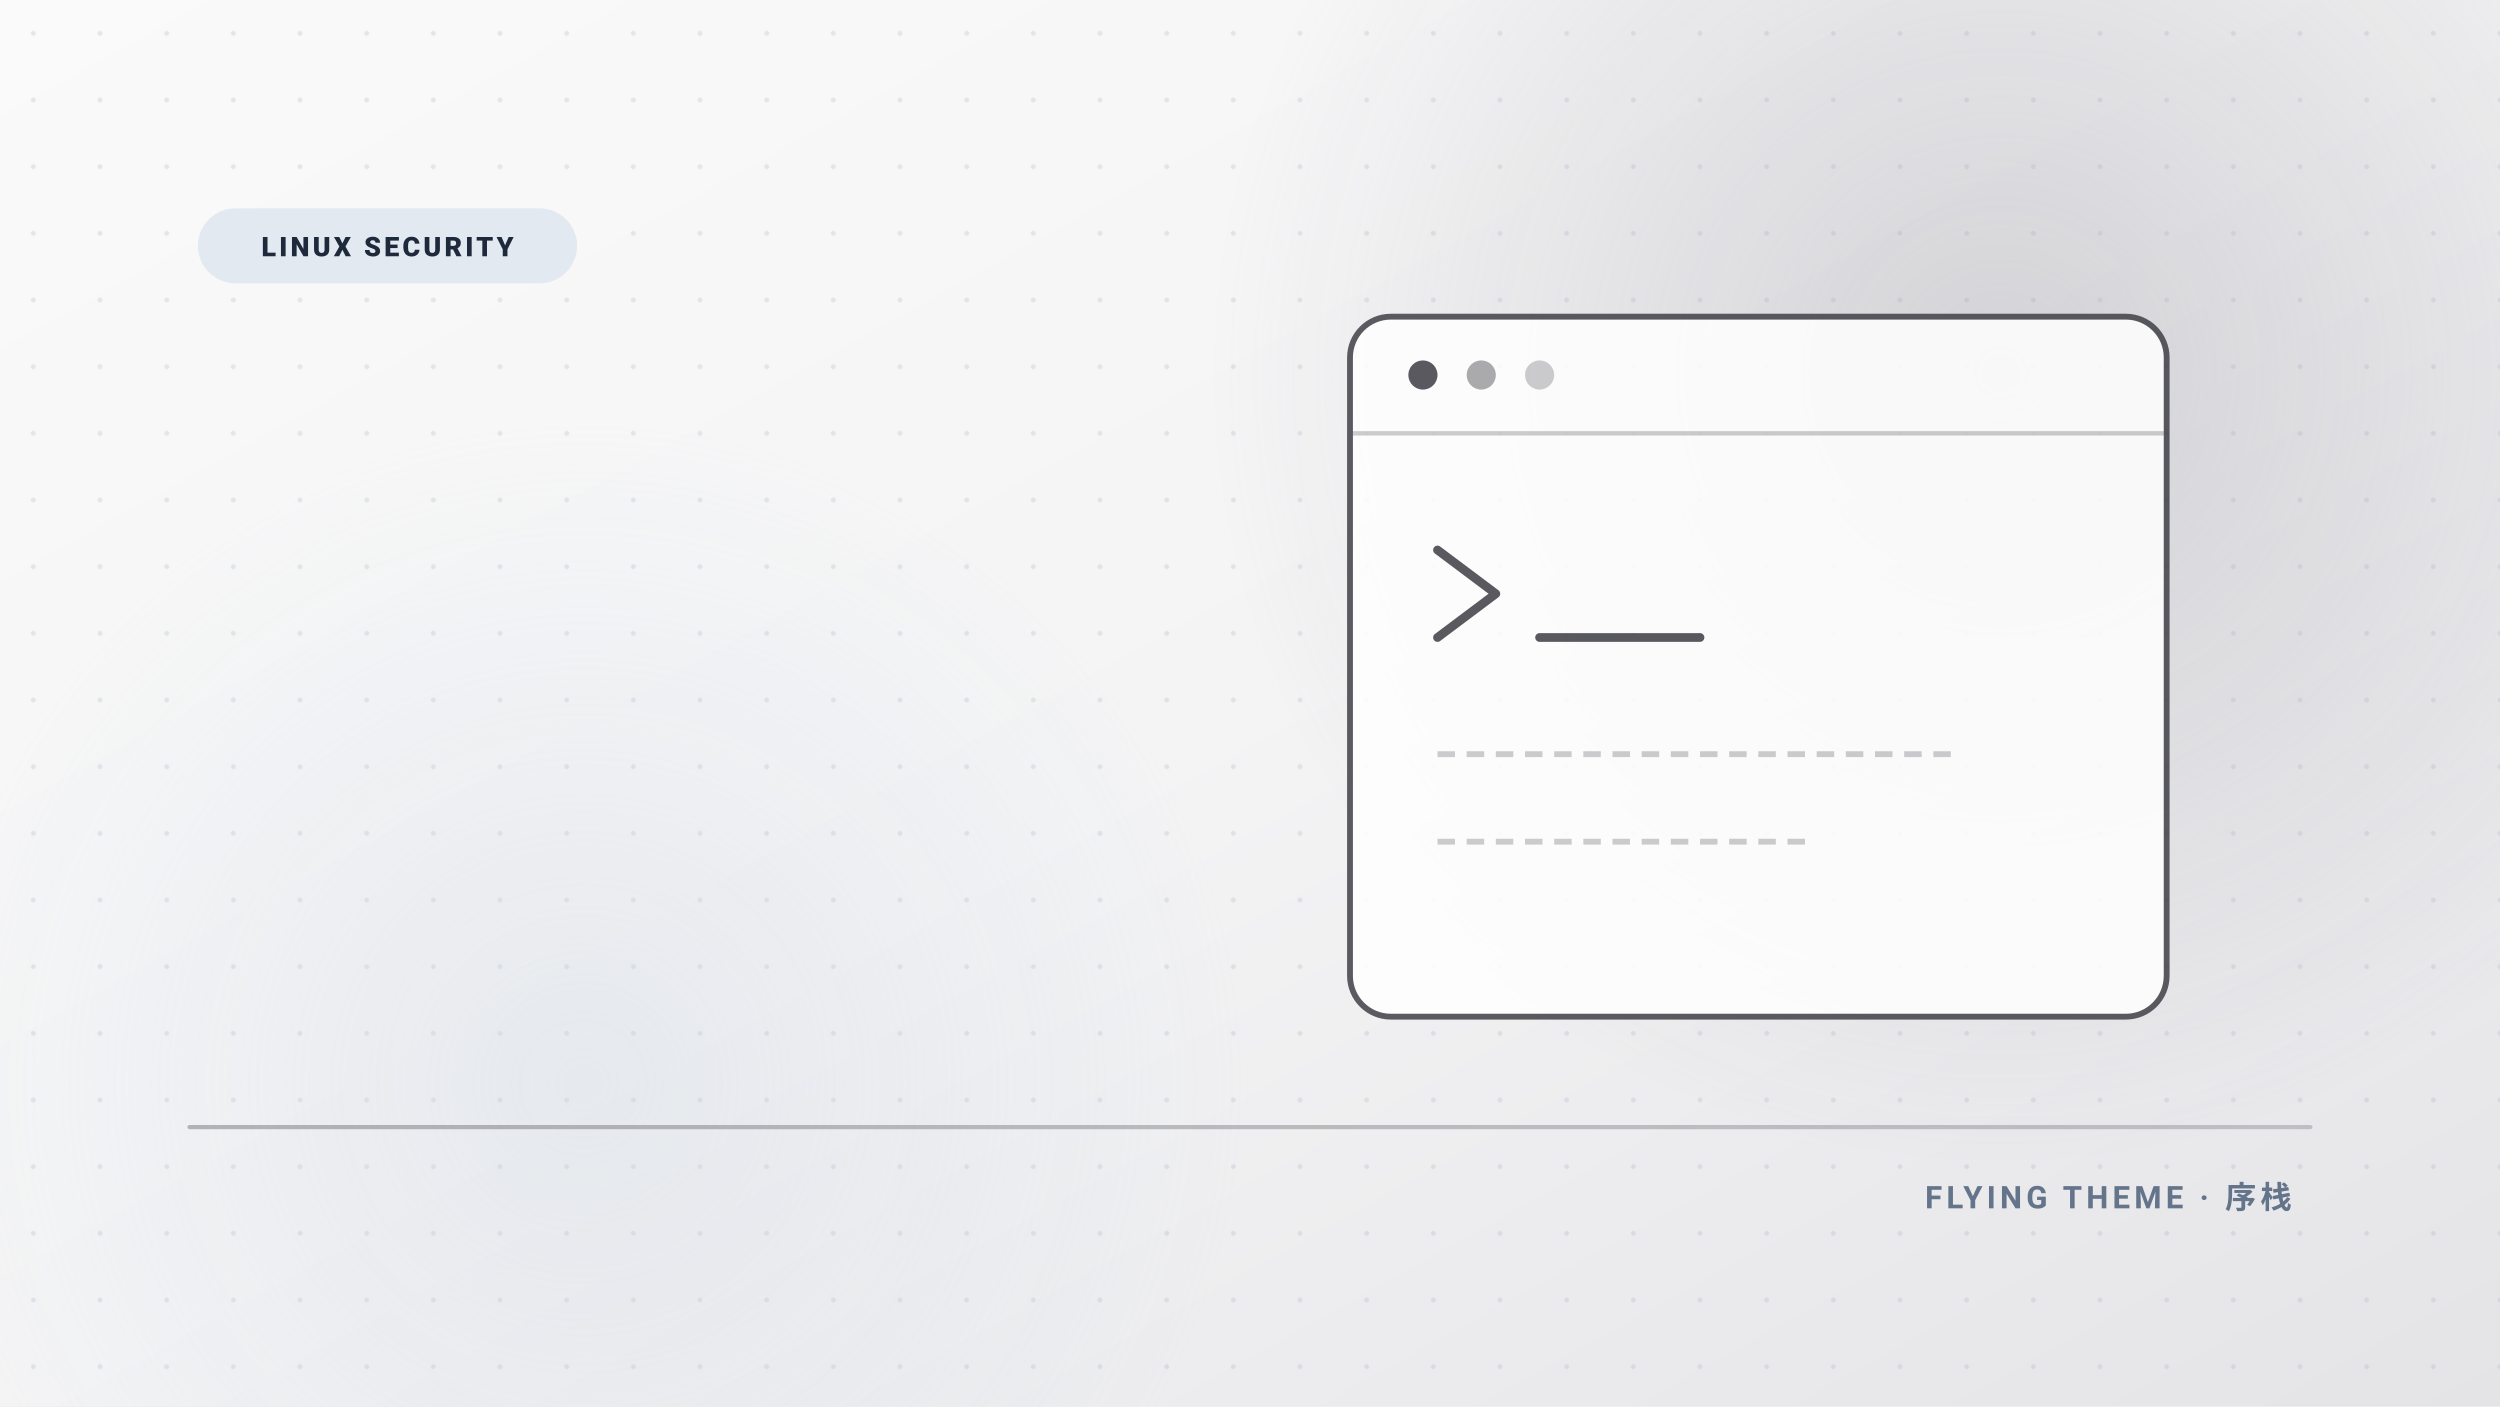
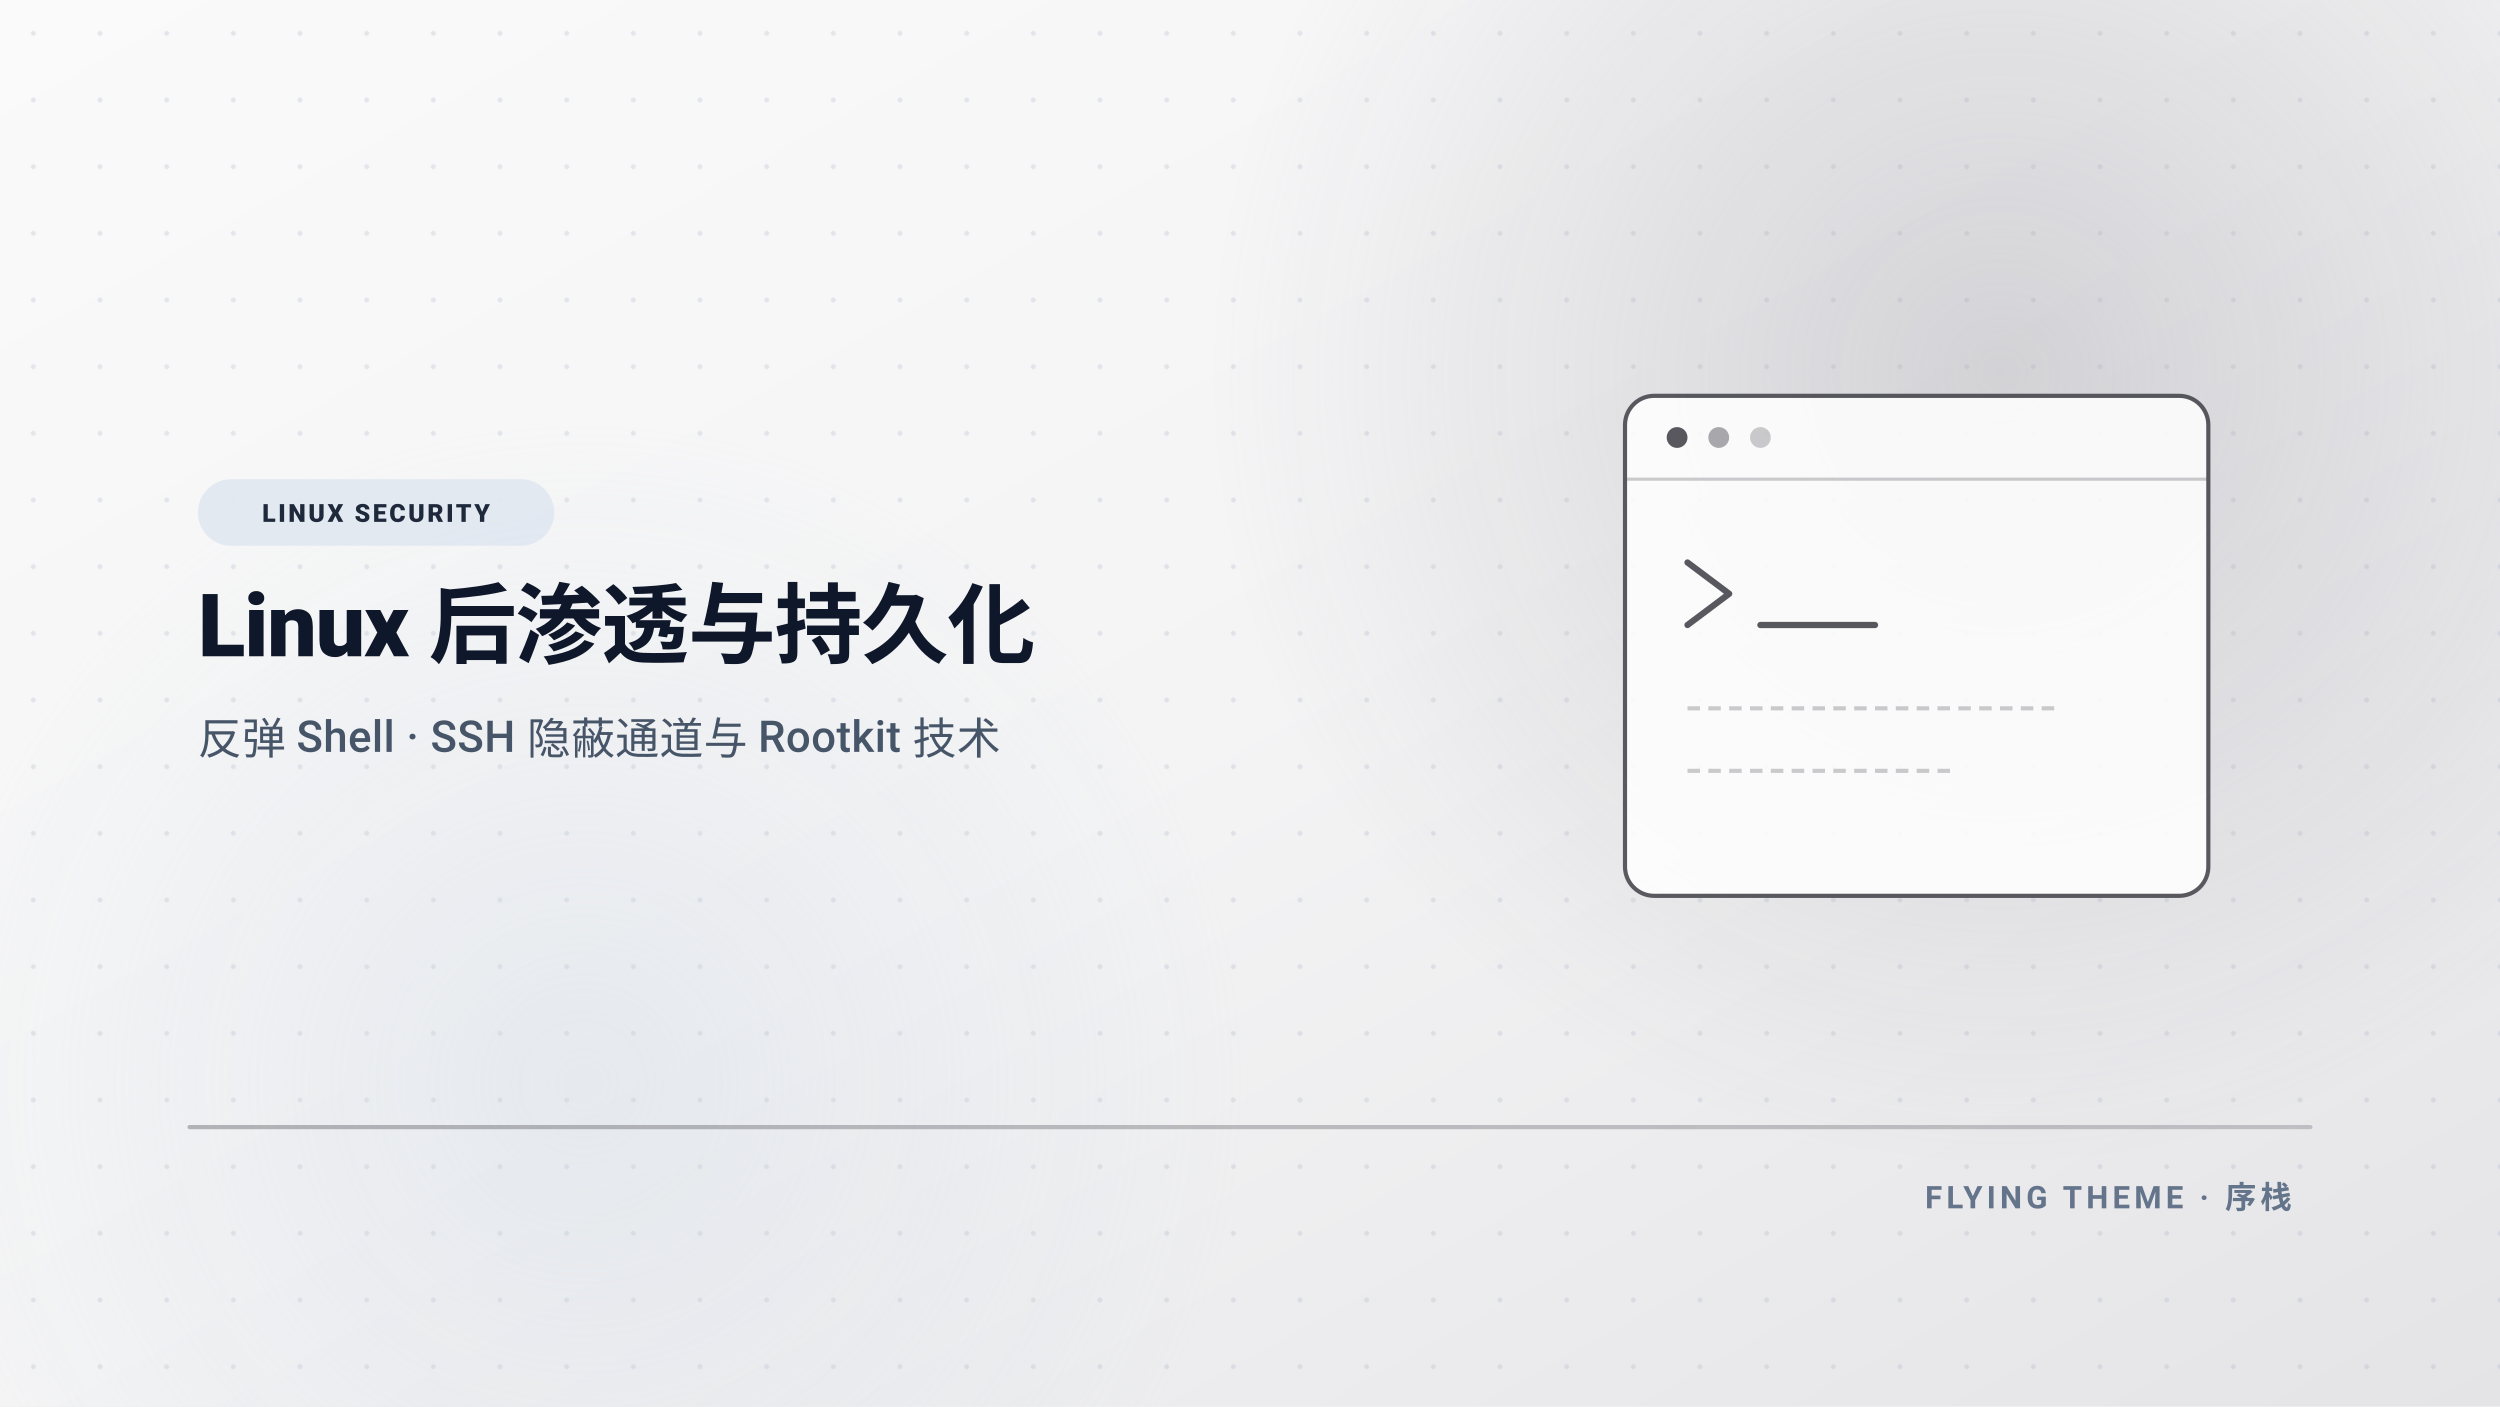
<svg xmlns="http://www.w3.org/2000/svg" viewBox="0 0 1200 675" width="1200" height="675" style="background-color: #FAFAFA;">
  <defs>
    <linearGradient id="bgGrad_linux_post_exploitation" x1="0%" y1="0%" x2="100%" y2="100%">
      <stop offset="0%" stop-color="#FAFAFA" />
      <stop offset="50%" stop-color="#F4F4F5" />
      <stop offset="100%" stop-color="#E4E4E7" />
    </linearGradient>
    <linearGradient id="accentGrad_linux_post_exploitation" x1="0%" y1="0%" x2="100%" y2="0%">
      <stop offset="0%" stop-color="#3F3F46" />
      <stop offset="100%" stop-color="#71717A" />
    </linearGradient>
    <pattern id="dotGrid_linux_post_exploitation" width="32" height="32" patternUnits="userSpaceOnUse">
      <circle cx="16" cy="16" r="1.2" fill="#94A3B8" opacity="0.22" />
    </pattern>
    <radialGradient id="glow1_linux_post_exploitation" cx="50%" cy="50%" r="50%">
      <stop offset="0%" stop-color="#A1A1AA" stop-opacity="0.4" />
      <stop offset="100%" stop-color="#A1A1AA" stop-opacity="0" />
    </radialGradient>
    <radialGradient id="glow2_linux_post_exploitation" cx="50%" cy="50%" r="50%">
      <stop offset="0%" stop-color="#CBD5E1" stop-opacity="0.35" />
      <stop offset="100%" stop-color="#CBD5E1" stop-opacity="0" />
    </radialGradient>
  </defs>
  <rect width="100%" height="100%" fill="url(#bgGrad_linux_post_exploitation)" />
  <rect width="100%" height="100%" fill="url(#dotGrid_linux_post_exploitation)" />
  <circle cx="960" cy="180" r="380" fill="url(#glow1_linux_post_exploitation)" />
  <circle cx="280" cy="520" r="320" fill="url(#glow2_linux_post_exploitation)" />
-   <g transform="translate(620, 110) scale(1.4)" opacity="0.85">
+   <g transform="translate(760, 160)" opacity="0.85">
    <rect x="20" y="30" width="280" height="240" rx="14" fill="#FFFFFF" stroke="#3F3F46" stroke-width="2" />
    <path d="M 20 70 L 300 70" stroke="#3F3F46" stroke-width="1.5" opacity="0.3" />
    <circle cx="45" cy="50" r="5" fill="#3F3F46" />
    <circle cx="65" cy="50" r="5" fill="#3F3F46" opacity="0.5" />
    <circle cx="85" cy="50" r="5" fill="#3F3F46" opacity="0.3" />
    <path d="M 50 110 L 70 125 L 50 140" fill="none" stroke="#3F3F46" stroke-width="3" stroke-linecap="round" stroke-linejoin="round" />
    <line x1="85" y1="140" x2="140" y2="140" stroke="#3F3F46" stroke-width="3" stroke-linecap="round" />
    <line x1="50" y1="180" x2="230" y2="180" stroke="#3F3F46" stroke-width="2" opacity="0.3" stroke-dasharray="6 4" />
    <line x1="50" y1="210" x2="180" y2="210" stroke="#3F3F46" stroke-width="2" opacity="0.3" stroke-dasharray="6 4" />
  </g>
  <rect x="90" y="540" width="1020" height="2" fill="url(#accentGrad_linux_post_exploitation)" opacity="0.35" rx="1" />
-   <g transform="translate(95, 100)">
-     <rect x="0" y="0" width="182" height="36" rx="18" fill="#E2E8F0" opacity="0.95" />
-     <text x="91" y="23" text-anchor="middle" font-family="system-ui, -apple-system, BlinkMacSystemFont, 'Segoe UI', Roboto, sans-serif" font-size="13" font-weight="800" fill="#1E293B" letter-spacing="1.5">
+   <g transform="translate(95, 230)">
+     <rect x="0" y="0" width="171" height="32" rx="16" fill="#E2E8F0" opacity="0.95" />
+     <text x="85.5" y="20.5" text-anchor="middle" font-family="system-ui, -apple-system, BlinkMacSystemFont, 'Segoe UI', Roboto, 'PingFang SC', 'Microsoft YaHei', sans-serif" font-size="12" font-weight="800" fill="#1E293B" letter-spacing="1.2">
      LINUX SECURITY
+     </text>
+     <text x="0" y="85" font-family="system-ui, -apple-system, BlinkMacSystemFont, 'Segoe UI', Roboto, 'PingFang SC', 'Microsoft YaHei', sans-serif" font-size="42" font-weight="800" fill="#0F172A" letter-spacing="-0.5">
+       Linux 后渗透与持久化
+     </text>
+     <text x="0" y="132" font-family="system-ui, -apple-system, BlinkMacSystemFont, 'Segoe UI', Roboto, 'PingFang SC', 'Microsoft YaHei', sans-serif" font-size="21" font-weight="500" fill="#475569" letter-spacing="0.2">
+       反弹 Shell · SSH 隐蔽通道与 Rootkit 技术
    </text>
  </g>
  <g transform="translate(1100, 580)">
-     <text text-anchor="end" font-family="system-ui, -apple-system, BlinkMacSystemFont, 'Segoe UI', Roboto, sans-serif" font-size="15" font-weight="600" fill="#64748B" letter-spacing="2">
+     <text text-anchor="end" font-family="system-ui, -apple-system, BlinkMacSystemFont, 'Segoe UI', Roboto, 'PingFang SC', 'Microsoft YaHei', sans-serif" font-size="15" font-weight="600" fill="#64748B" letter-spacing="2">
      FLYING THEME · 序栈
    </text>
  </g>
</svg>
